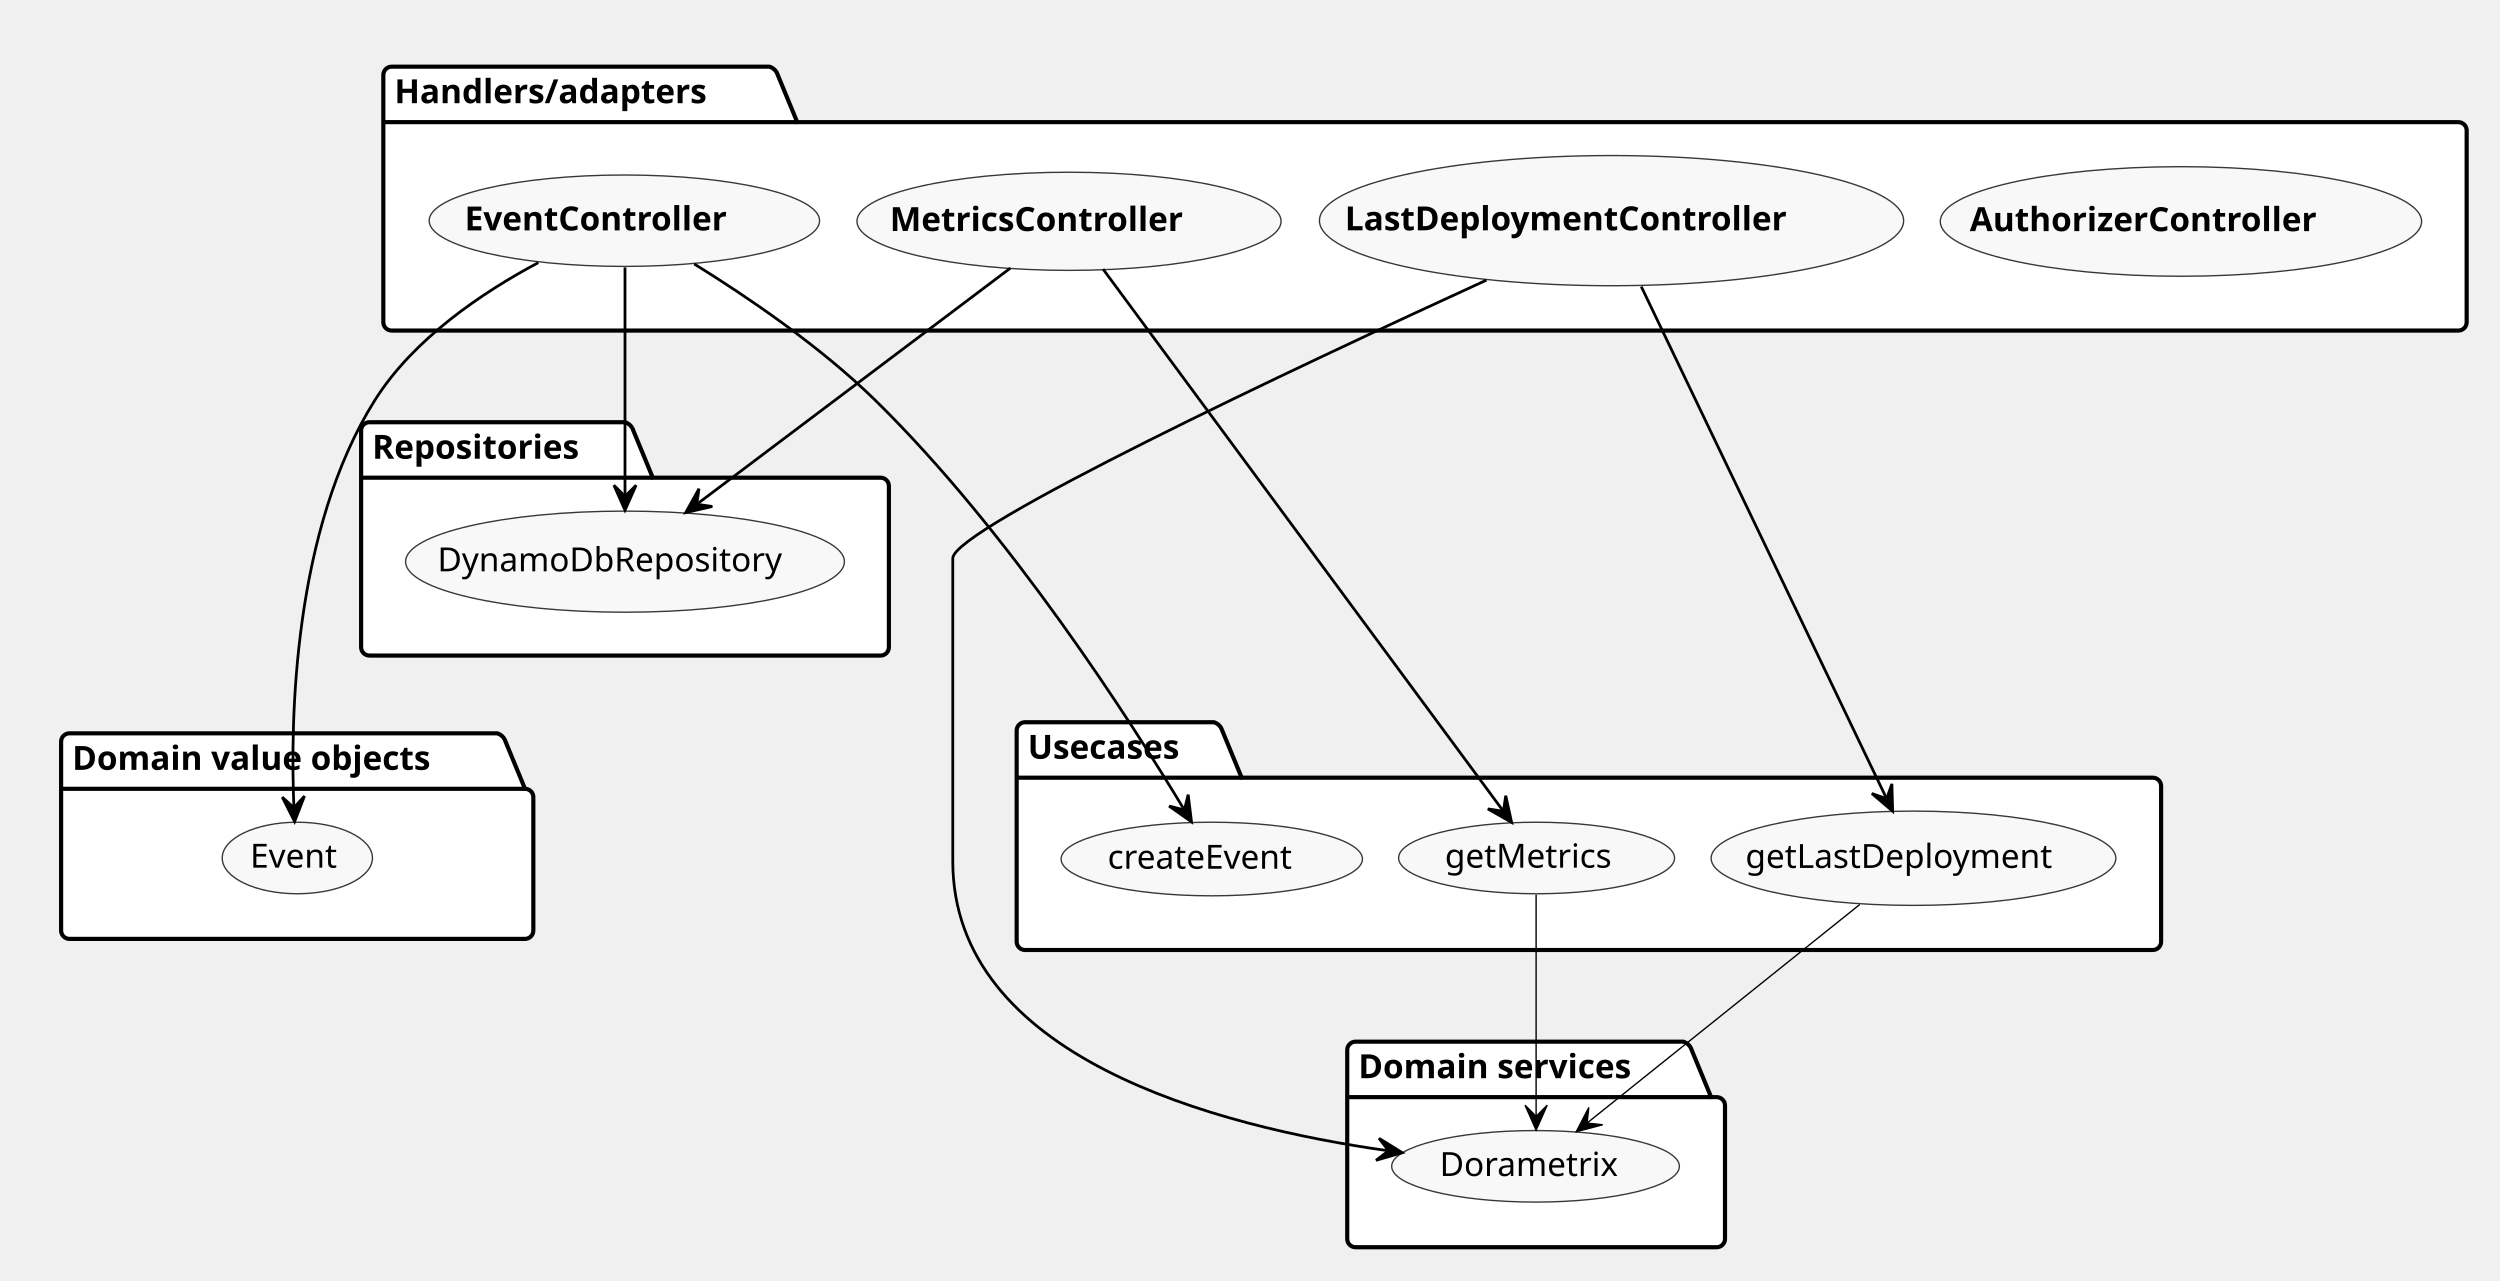
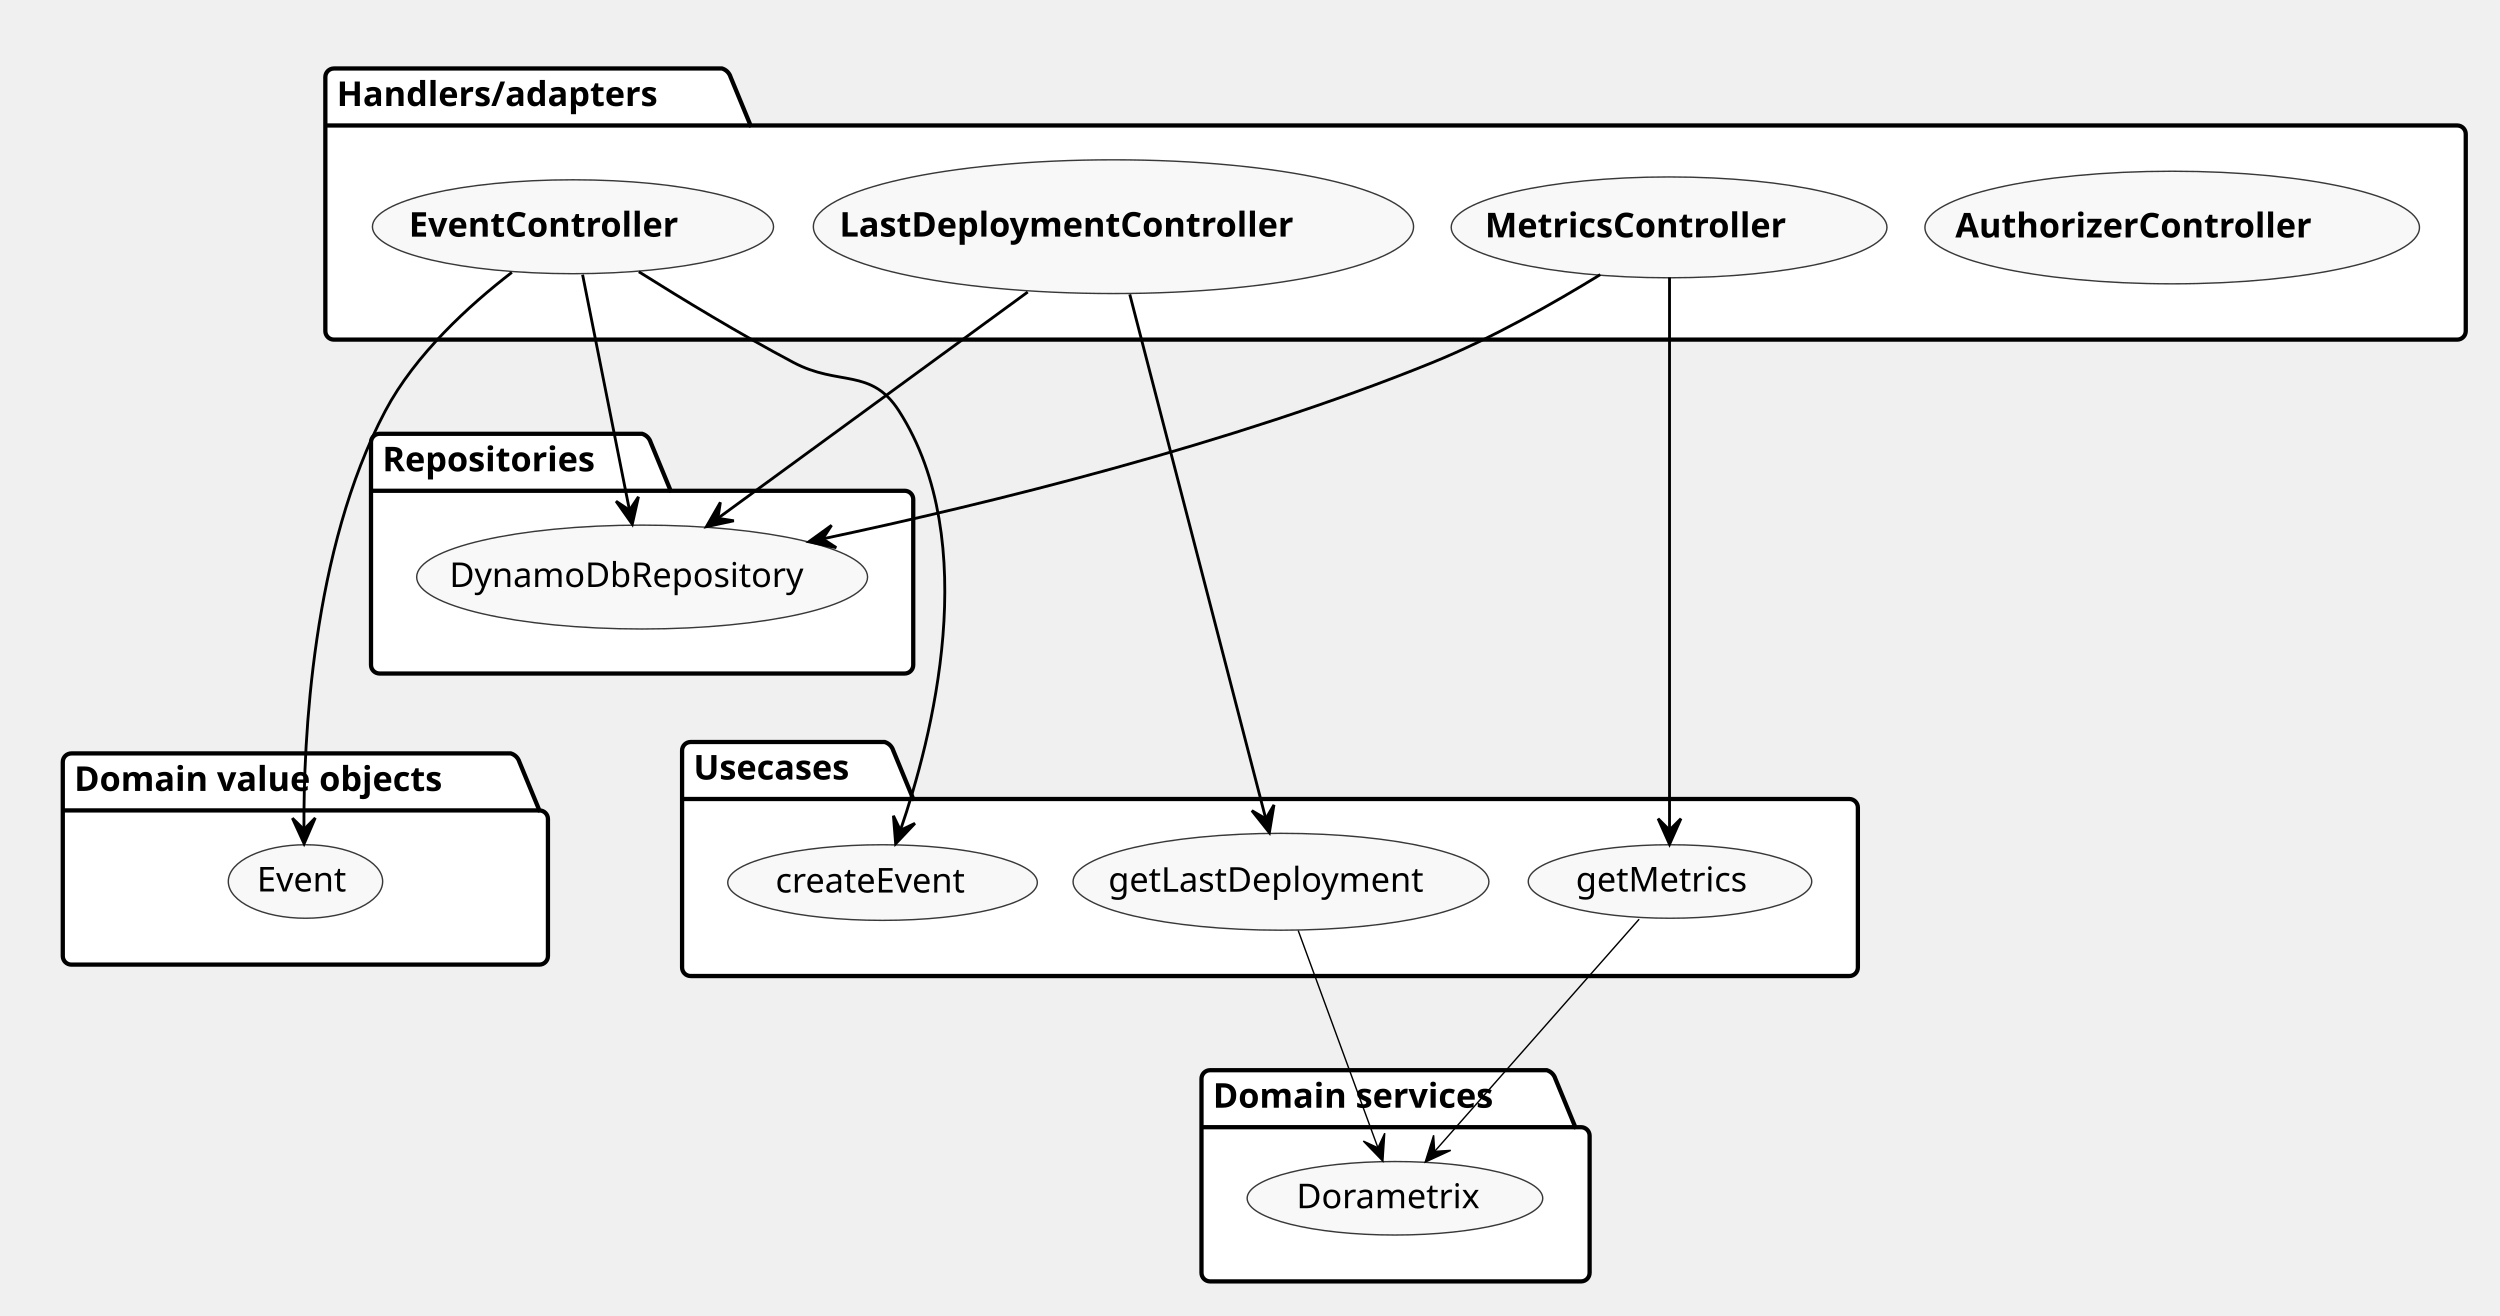
- <svg xmlns="http://www.w3.org/2000/svg" contentScriptType="application/ecmascript" contentStyleType="text/css" height="461px" preserveAspectRatio="none" style="width:900px;height:461px;" version="1.1" viewBox="0 0 900 461" width="900px" zoomAndPan="magnify">
+ <svg xmlns="http://www.w3.org/2000/svg" contentScriptType="application/ecmascript" contentStyleType="text/css" height="461px" preserveAspectRatio="none" style="width:876px;height:461px;" version="1.1" viewBox="0 0 876 461" width="876px" zoomAndPan="magnify">
  <defs />
  <g>
-     <path d="M141,24 L277,24 A4.5,4.5 0 0 1 280,27 L287,43.969 L885,43.969 A3,3 0 0 1 888,46.969 L888,116 A3,3 0 0 1 885,119 L141,119 A3,3 0 0 1 138,116 L138,27 A3,3 0 0 1 141,24 " fill="#FFFFFF" style="stroke: #000000; stroke-width: 1.5;" />
-     <line style="stroke: #000000; stroke-width: 1.5;" x1="138" x2="287" y1="43.969" y2="43.969" />
-     <text fill="#000000" font-family="Tahoma, sans-serif" font-size="12" font-weight="bold" lengthAdjust="spacingAndGlyphs" textLength="136" x="142" y="37.139">Handlers/adapters</text>
-     <path d="M488,375 L606,375 A4.5,4.5 0 0 1 609,378 L616,394.969 L618,394.969 A3,3 0 0 1 621,397.969 L621,446 A3,3 0 0 1 618,449 L488,449 A3,3 0 0 1 485,446 L485,378 A3,3 0 0 1 488,375 " fill="#FFFFFF" style="stroke: #000000; stroke-width: 1.5;" />
-     <line style="stroke: #000000; stroke-width: 1.5;" x1="485" x2="616" y1="394.969" y2="394.969" />
-     <text fill="#000000" font-family="Tahoma, sans-serif" font-size="12" font-weight="bold" lengthAdjust="spacingAndGlyphs" textLength="118" x="489" y="388.139">Domain services</text>
+     <path d="M117,24 L253,24 A4.5,4.5 0 0 1 256,27 L263,43.969 L861,43.969 A3,3 0 0 1 864,46.969 L864,116 A3,3 0 0 1 861,119 L117,119 A3,3 0 0 1 114,116 L114,27 A3,3 0 0 1 117,24 " fill="#FFFFFF" style="stroke: #000000; stroke-width: 1.5;" />
+     <line style="stroke: #000000; stroke-width: 1.5;" x1="114" x2="263" y1="43.969" y2="43.969" />
+     <text fill="#000000" font-family="Tahoma, sans-serif" font-size="12" font-weight="bold" lengthAdjust="spacingAndGlyphs" textLength="136" x="118" y="37.139">Handlers/adapters</text>
+     <path d="M424,375 L542,375 A4.5,4.5 0 0 1 545,378 L552,394.969 L554,394.969 A3,3 0 0 1 557,397.969 L557,446 A3,3 0 0 1 554,449 L424,449 A3,3 0 0 1 421,446 L421,378 A3,3 0 0 1 424,375 " fill="#FFFFFF" style="stroke: #000000; stroke-width: 1.5;" />
+     <line style="stroke: #000000; stroke-width: 1.5;" x1="421" x2="552" y1="394.969" y2="394.969" />
+     <text fill="#000000" font-family="Tahoma, sans-serif" font-size="12" font-weight="bold" lengthAdjust="spacingAndGlyphs" textLength="118" x="425" y="388.139">Domain services</text>
    <path d="M25,264 L179,264 A4.5,4.5 0 0 1 182,267 L189,283.969 L189,283.969 A3,3 0 0 1 192,286.969 L192,335 A3,3 0 0 1 189,338 L25,338 A3,3 0 0 1 22,335 L22,267 A3,3 0 0 1 25,264 " fill="#FFFFFF" style="stroke: #000000; stroke-width: 1.5;" />
    <line style="stroke: #000000; stroke-width: 1.5;" x1="22" x2="189" y1="283.969" y2="283.969" />
    <text fill="#000000" font-family="Tahoma, sans-serif" font-size="12" font-weight="bold" lengthAdjust="spacingAndGlyphs" textLength="154" x="26" y="277.139">Domain value objects</text>
    <path d="M133,152 L225,152 A4.5,4.5 0 0 1 228,155 L235,171.969 L317,171.969 A3,3 0 0 1 320,174.969 L320,233 A3,3 0 0 1 317,236 L133,236 A3,3 0 0 1 130,233 L130,155 A3,3 0 0 1 133,152 " fill="#FFFFFF" style="stroke: #000000; stroke-width: 1.5;" />
    <line style="stroke: #000000; stroke-width: 1.5;" x1="130" x2="235" y1="171.969" y2="171.969" />
    <text fill="#000000" font-family="Tahoma, sans-serif" font-size="12" font-weight="bold" lengthAdjust="spacingAndGlyphs" textLength="92" x="134" y="165.139">Repositories</text>
-     <path d="M369,260 L437,260 A4.5,4.5 0 0 1 440,263 L447,279.969 L775,279.969 A3,3 0 0 1 778,282.969 L778,339 A3,3 0 0 1 775,342 L369,342 A3,3 0 0 1 366,339 L366,263 A3,3 0 0 1 369,260 " fill="#FFFFFF" style="stroke: #000000; stroke-width: 1.5;" />
-     <line style="stroke: #000000; stroke-width: 1.5;" x1="366" x2="447" y1="279.969" y2="279.969" />
-     <text fill="#000000" font-family="Tahoma, sans-serif" font-size="12" font-weight="bold" lengthAdjust="spacingAndGlyphs" textLength="68" x="370" y="273.139">Usecases</text>
-     <ellipse cx="785.139" cy="79.728" fill="#F8F8F8" rx="86.639" ry="19.728" style="stroke: #383838; stroke-width: 0.5;" />
-     <text fill="#000000" font-family="Tahoma, sans-serif" font-size="12" font-weight="bold" lengthAdjust="spacingAndGlyphs" textLength="152" x="709.139" y="83.212">AuthorizerController</text>
-     <ellipse cx="224.774" cy="79.455" fill="#F8F8F8" rx="70.274" ry="16.455" style="stroke: #383838; stroke-width: 0.5;" />
-     <text fill="#000000" font-family="Tahoma, sans-serif" font-size="12" font-weight="bold" lengthAdjust="spacingAndGlyphs" textLength="115" x="167.274" y="82.939">EventController</text>
-     <ellipse cx="580.154" cy="79.431" fill="#F8F8F8" rx="105.154" ry="23.431" style="stroke: #383838; stroke-width: 0.5;" />
-     <text fill="#000000" font-family="Tahoma, sans-serif" font-size="12" font-weight="bold" lengthAdjust="spacingAndGlyphs" textLength="192" x="484.154" y="82.915">LastDeploymentController</text>
-     <ellipse cx="384.847" cy="79.669" fill="#F8F8F8" rx="76.347" ry="17.669" style="stroke: #383838; stroke-width: 0.5;" />
-     <text fill="#000000" font-family="Tahoma, sans-serif" font-size="12" font-weight="bold" lengthAdjust="spacingAndGlyphs" textLength="129" x="320.347" y="83.154">MetricsController</text>
-     <ellipse cx="552.79" cy="419.877" fill="#F8F8F8" rx="51.79" ry="12.877" style="stroke: #383838; stroke-width: 0.5;" />
-     <text fill="#000000" font-family="Tahoma, sans-serif" font-size="12" lengthAdjust="spacingAndGlyphs" textLength="69" x="518.29" y="423.362">Dorametrix</text>
+     <path d="M242,260 L310,260 A4.5,4.5 0 0 1 313,263 L320,279.969 L648,279.969 A3,3 0 0 1 651,282.969 L651,339 A3,3 0 0 1 648,342 L242,342 A3,3 0 0 1 239,339 L239,263 A3,3 0 0 1 242,260 " fill="#FFFFFF" style="stroke: #000000; stroke-width: 1.5;" />
+     <line style="stroke: #000000; stroke-width: 1.5;" x1="239" x2="320" y1="279.969" y2="279.969" />
+     <text fill="#000000" font-family="Tahoma, sans-serif" font-size="12" font-weight="bold" lengthAdjust="spacingAndGlyphs" textLength="68" x="243" y="273.139">Usecases</text>
+     <ellipse cx="761.139" cy="79.728" fill="#F8F8F8" rx="86.639" ry="19.728" style="stroke: #383838; stroke-width: 0.5;" />
+     <text fill="#000000" font-family="Tahoma, sans-serif" font-size="12" font-weight="bold" lengthAdjust="spacingAndGlyphs" textLength="152" x="685.139" y="83.212">AuthorizerController</text>
+     <ellipse cx="200.774" cy="79.455" fill="#F8F8F8" rx="70.274" ry="16.455" style="stroke: #383838; stroke-width: 0.5;" />
+     <text fill="#000000" font-family="Tahoma, sans-serif" font-size="12" font-weight="bold" lengthAdjust="spacingAndGlyphs" textLength="115" x="143.274" y="82.939">EventController</text>
+     <ellipse cx="390.154" cy="79.431" fill="#F8F8F8" rx="105.154" ry="23.431" style="stroke: #383838; stroke-width: 0.5;" />
+     <text fill="#000000" font-family="Tahoma, sans-serif" font-size="12" font-weight="bold" lengthAdjust="spacingAndGlyphs" textLength="192" x="294.154" y="82.915">LastDeploymentController</text>
+     <ellipse cx="584.847" cy="79.669" fill="#F8F8F8" rx="76.347" ry="17.669" style="stroke: #383838; stroke-width: 0.5;" />
+     <text fill="#000000" font-family="Tahoma, sans-serif" font-size="12" font-weight="bold" lengthAdjust="spacingAndGlyphs" textLength="129" x="520.347" y="83.154">MetricsController</text>
+     <ellipse cx="488.79" cy="419.877" fill="#F8F8F8" rx="51.79" ry="12.877" style="stroke: #383838; stroke-width: 0.5;" />
+     <text fill="#000000" font-family="Tahoma, sans-serif" font-size="12" lengthAdjust="spacingAndGlyphs" textLength="69" x="454.29" y="423.362">Dorametrix</text>
    <ellipse cx="107.042" cy="308.877" fill="#F8F8F8" rx="27.042" ry="12.877" style="stroke: #383838; stroke-width: 0.5;" />
    <text fill="#000000" font-family="Tahoma, sans-serif" font-size="12" lengthAdjust="spacingAndGlyphs" textLength="34" x="90.042" y="312.362">Event</text>
    <ellipse cx="224.999" cy="202.2" fill="#F8F8F8" rx="78.999" ry="18.2" style="stroke: #383838; stroke-width: 0.5;" />
    <text fill="#000000" font-family="Tahoma, sans-serif" font-size="12" lengthAdjust="spacingAndGlyphs" textLength="135" x="157.499" y="205.684">DynamoDbRepository</text>
-     <ellipse cx="436.242" cy="309.248" fill="#F8F8F8" rx="54.242" ry="13.248" style="stroke: #383838; stroke-width: 0.5;" />
-     <text fill="#000000" font-family="Tahoma, sans-serif" font-size="12" lengthAdjust="spacingAndGlyphs" textLength="75" x="398.742" y="312.733">createEvent</text>
-     <ellipse cx="688.856" cy="308.971" fill="#F8F8F8" rx="72.856" ry="16.971" style="stroke: #383838; stroke-width: 0.5;" />
-     <text fill="#000000" font-family="Tahoma, sans-serif" font-size="12" lengthAdjust="spacingAndGlyphs" textLength="121" x="628.356" y="312.455">getLastDeployment</text>
-     <ellipse cx="553.169" cy="308.877" fill="#F8F8F8" rx="49.669" ry="12.877" style="stroke: #383838; stroke-width: 0.5;" />
-     <text fill="#000000" font-family="Tahoma, sans-serif" font-size="12" lengthAdjust="spacingAndGlyphs" textLength="66" x="520.169" y="312.362">getMetrics</text>
-     <path d="M249.913,95.022 C268.945,106.807 295.187,124.602 315,144 C363.679,191.657 407.577,260.392 426.352,291.545 " fill="none" id="&lt;b&gt;EventController&lt;/b&gt;-&gt;createEvent" style="stroke: #000000; stroke-width: 1.0;" />
-     <polygon fill="#000000" points="428.937,295.861,427.744,286.085,426.368,291.572,420.881,290.195,428.937,295.861" style="stroke: #000000; stroke-width: 1.0;" />
-     <path d="M225,96.253 C225,117.249 225,154.532 225,178.489 " fill="none" id="&lt;b&gt;EventController&lt;/b&gt;-&gt;DynamoDbRepository" style="stroke: #000000; stroke-width: 1.0;" />
-     <polygon fill="#000000" points="225,183.683,229,174.683,225,178.683,221,174.683,225,183.683" style="stroke: #000000; stroke-width: 1.0;" />
-     <path d="M193.798,94.543 C173.769,105.214 148.976,121.842 135,144 C105.575,190.651 104.468,258.954 105.805,290.652 " fill="none" id="&lt;b&gt;EventController&lt;/b&gt;-&gt;Event" style="stroke: #000000; stroke-width: 1.0;" />
-     <polygon fill="#000000" points="106.057,295.774,109.612,286.589,105.813,290.78,101.622,286.98,106.057,295.774" style="stroke: #000000; stroke-width: 1.0;" />
-     <path d="M669.515,325.617 C643.301,346.627 597.016,383.723 571.381,404.269 " fill="none" id="getLastDeployment-&gt;Dorametrix" style="stroke: #000000; stroke-width: 0.5;" />
-     <polygon fill="#000000" points="567.45,407.419,576.974,404.911,571.351,404.292,571.971,398.669,567.45,407.419" style="stroke: #000000; stroke-width: 0.5;" />
-     <path d="M553,322.081 C553,341.478 553,379.636 553,401.848 " fill="none" id="getMetrics-&gt;Dorametrix" style="stroke: #000000; stroke-width: 0.5;" />
-     <polygon fill="#000000" points="553,406.865,557,397.865,553,401.865,549,397.865,553,406.865" style="stroke: #000000; stroke-width: 0.5;" />
-     <path d="M535.143,100.83 C466.435,132.307 343,190.34 343,201 C343,201 343,201 343,310 C343,380.518 437.438,405.475 499.654,414.265 " fill="none" id="&lt;b&gt;LastDeploymentController&lt;/b&gt;-&gt;Dorametrix" style="stroke: #000000; stroke-width: 1.0;" />
-     <polygon fill="#000000" points="504.822,414.969,496.445,409.789,499.868,414.293,495.364,417.716,504.822,414.969" style="stroke: #000000; stroke-width: 1.0;" />
-     <path d="M590.85,103.145 C612.056,147.407 658.709,244.779 679.116,287.371 " fill="none" id="&lt;b&gt;LastDeploymentController&lt;/b&gt;-&gt;getLastDeployment" style="stroke: #000000; stroke-width: 1.0;" />
-     <polygon fill="#000000" points="681.356,292.045,681.075,282.2,679.196,287.536,673.86,285.657,681.356,292.045" style="stroke: #000000; stroke-width: 1.0;" />
-     <path d="M363.753,96.501 C334.629,118.436 282.35,157.808 250.947,181.458 " fill="none" id="&lt;b&gt;MetricsController&lt;/b&gt;-&gt;DynamoDbRepository" style="stroke: #000000; stroke-width: 1.0;" />
-     <polygon fill="#000000" points="246.848,184.546,256.443,182.326,250.842,181.538,251.63,175.936,246.848,184.546" style="stroke: #000000; stroke-width: 1.0;" />
-     <path d="M397.082,96.861 C428.141,138.92 510.478,250.419 541.212,292.037 " fill="none" id="&lt;b&gt;MetricsController&lt;/b&gt;-&gt;getMetrics" style="stroke: #000000; stroke-width: 1.0;" />
-     <polygon fill="#000000" points="544.191,296.072,542.063,286.456,541.221,292.05,535.627,291.207,544.191,296.072" style="stroke: #000000; stroke-width: 1.0;" />
+     <ellipse cx="309.242" cy="309.248" fill="#F8F8F8" rx="54.242" ry="13.248" style="stroke: #383838; stroke-width: 0.5;" />
+     <text fill="#000000" font-family="Tahoma, sans-serif" font-size="12" lengthAdjust="spacingAndGlyphs" textLength="75" x="271.742" y="312.733">createEvent</text>
+     <ellipse cx="448.856" cy="308.971" fill="#F8F8F8" rx="72.856" ry="16.971" style="stroke: #383838; stroke-width: 0.5;" />
+     <text fill="#000000" font-family="Tahoma, sans-serif" font-size="12" lengthAdjust="spacingAndGlyphs" textLength="121" x="388.356" y="312.455">getLastDeployment</text>
+     <ellipse cx="585.169" cy="308.877" fill="#F8F8F8" rx="49.669" ry="12.877" style="stroke: #383838; stroke-width: 0.5;" />
+     <text fill="#000000" font-family="Tahoma, sans-serif" font-size="12" lengthAdjust="spacingAndGlyphs" textLength="66" x="552.169" y="312.362">getMetrics</text>
+     <path d="M223.858,95.233 C238.974,104.742 259.369,117.134 278,127 C293.993,135.469 305.233,128.765 315,144 C344.482,189.991 326.435,259.091 315.517,290.882 " fill="none" id="&lt;b&gt;EventController&lt;/b&gt;-&gt;createEvent" style="stroke: #000000; stroke-width: 1.0;" />
+     <polygon fill="#000000" points="313.834,295.655,320.599,288.497,315.497,290.94,313.055,285.837,313.834,295.655" style="stroke: #000000; stroke-width: 1.0;" />
+     <path d="M204.138,96.253 C208.319,117.249 215.745,154.532 220.516,178.489 " fill="none" id="&lt;b&gt;EventController&lt;/b&gt;-&gt;DynamoDbRepository" style="stroke: #000000; stroke-width: 1.0;" />
+     <polygon fill="#000000" points="221.551,183.683,223.718,174.076,220.575,178.779,215.872,175.637,221.551,183.683" style="stroke: #000000; stroke-width: 1.0;" />
+     <path d="M179.361,95.434 C164.446,106.935 145.49,124.186 135,144 C109.321,192.504 106.336,259.353 106.503,290.594 " fill="none" id="&lt;b&gt;EventController&lt;/b&gt;-&gt;Event" style="stroke: #000000; stroke-width: 1.0;" />
+     <polygon fill="#000000" points="106.56,295.648,110.46,286.604,106.504,290.648,102.46,286.693,106.56,295.648" style="stroke: #000000; stroke-width: 1.0;" />
+     <path d="M454.902,326.083 C462.386,346.478 475.23,381.476 482.836,402.204 " fill="none" id="getLastDeployment-&gt;Dorametrix" style="stroke: #000000; stroke-width: 0.5;" />
+     <polygon fill="#000000" points="484.559,406.899,485.214,397.072,482.837,402.205,477.703,399.828,484.559,406.899" style="stroke: #000000; stroke-width: 0.5;" />
+     <path d="M574.36,322.081 C556.896,341.91 522.165,381.344 502.821,403.307 " fill="none" id="getMetrics-&gt;Dorametrix" style="stroke: #000000; stroke-width: 0.5;" />
+     <polygon fill="#000000" points="499.396,407.196,508.347,403.087,502.701,403.444,502.344,397.798,499.396,407.196" style="stroke: #000000; stroke-width: 0.5;" />
+     <path d="M360.12,102.322 C329.228,124.882 281.443,159.78 251.755,181.461 " fill="none" id="&lt;b&gt;LastDeploymentController&lt;/b&gt;-&gt;DynamoDbRepository" style="stroke: #000000; stroke-width: 1.0;" />
+     <polygon fill="#000000" points="247.51,184.561,257.137,182.481,251.547,181.611,252.417,176.022,247.51,184.561" style="stroke: #000000; stroke-width: 1.0;" />
+     <path d="M395.873,103.145 C407.3,147.209 432.379,243.91 443.501,286.797 " fill="none" id="&lt;b&gt;LastDeploymentController&lt;/b&gt;-&gt;getLastDeployment" style="stroke: #000000; stroke-width: 1.0;" />
+     <polygon fill="#000000" points="444.786,291.753,446.4,282.037,443.532,286.913,438.656,284.044,444.786,291.753" style="stroke: #000000; stroke-width: 1.0;" />
+     <path d="M560.746,96.22 C544.61,106.136 522.659,118.608 502,127 C431.158,155.778 345.596,176.664 288.488,188.767 " fill="none" id="&lt;b&gt;MetricsController&lt;/b&gt;-&gt;DynamoDbRepository" style="stroke: #000000; stroke-width: 1.0;" />
+     <polygon fill="#000000" points="283.396,189.839,293.027,191.899,288.289,188.809,291.379,184.071,283.396,189.839" style="stroke: #000000; stroke-width: 1.0;" />
+     <path d="M585,97.229 C585,139.149 585,248.361 585,290.791 " fill="none" id="&lt;b&gt;MetricsController&lt;/b&gt;-&gt;getMetrics" style="stroke: #000000; stroke-width: 1.0;" />
+     <polygon fill="#000000" points="585,295.858,589,286.858,585,290.858,581,286.858,585,295.858" style="stroke: #000000; stroke-width: 1.0;" />
  </g>
</svg>
